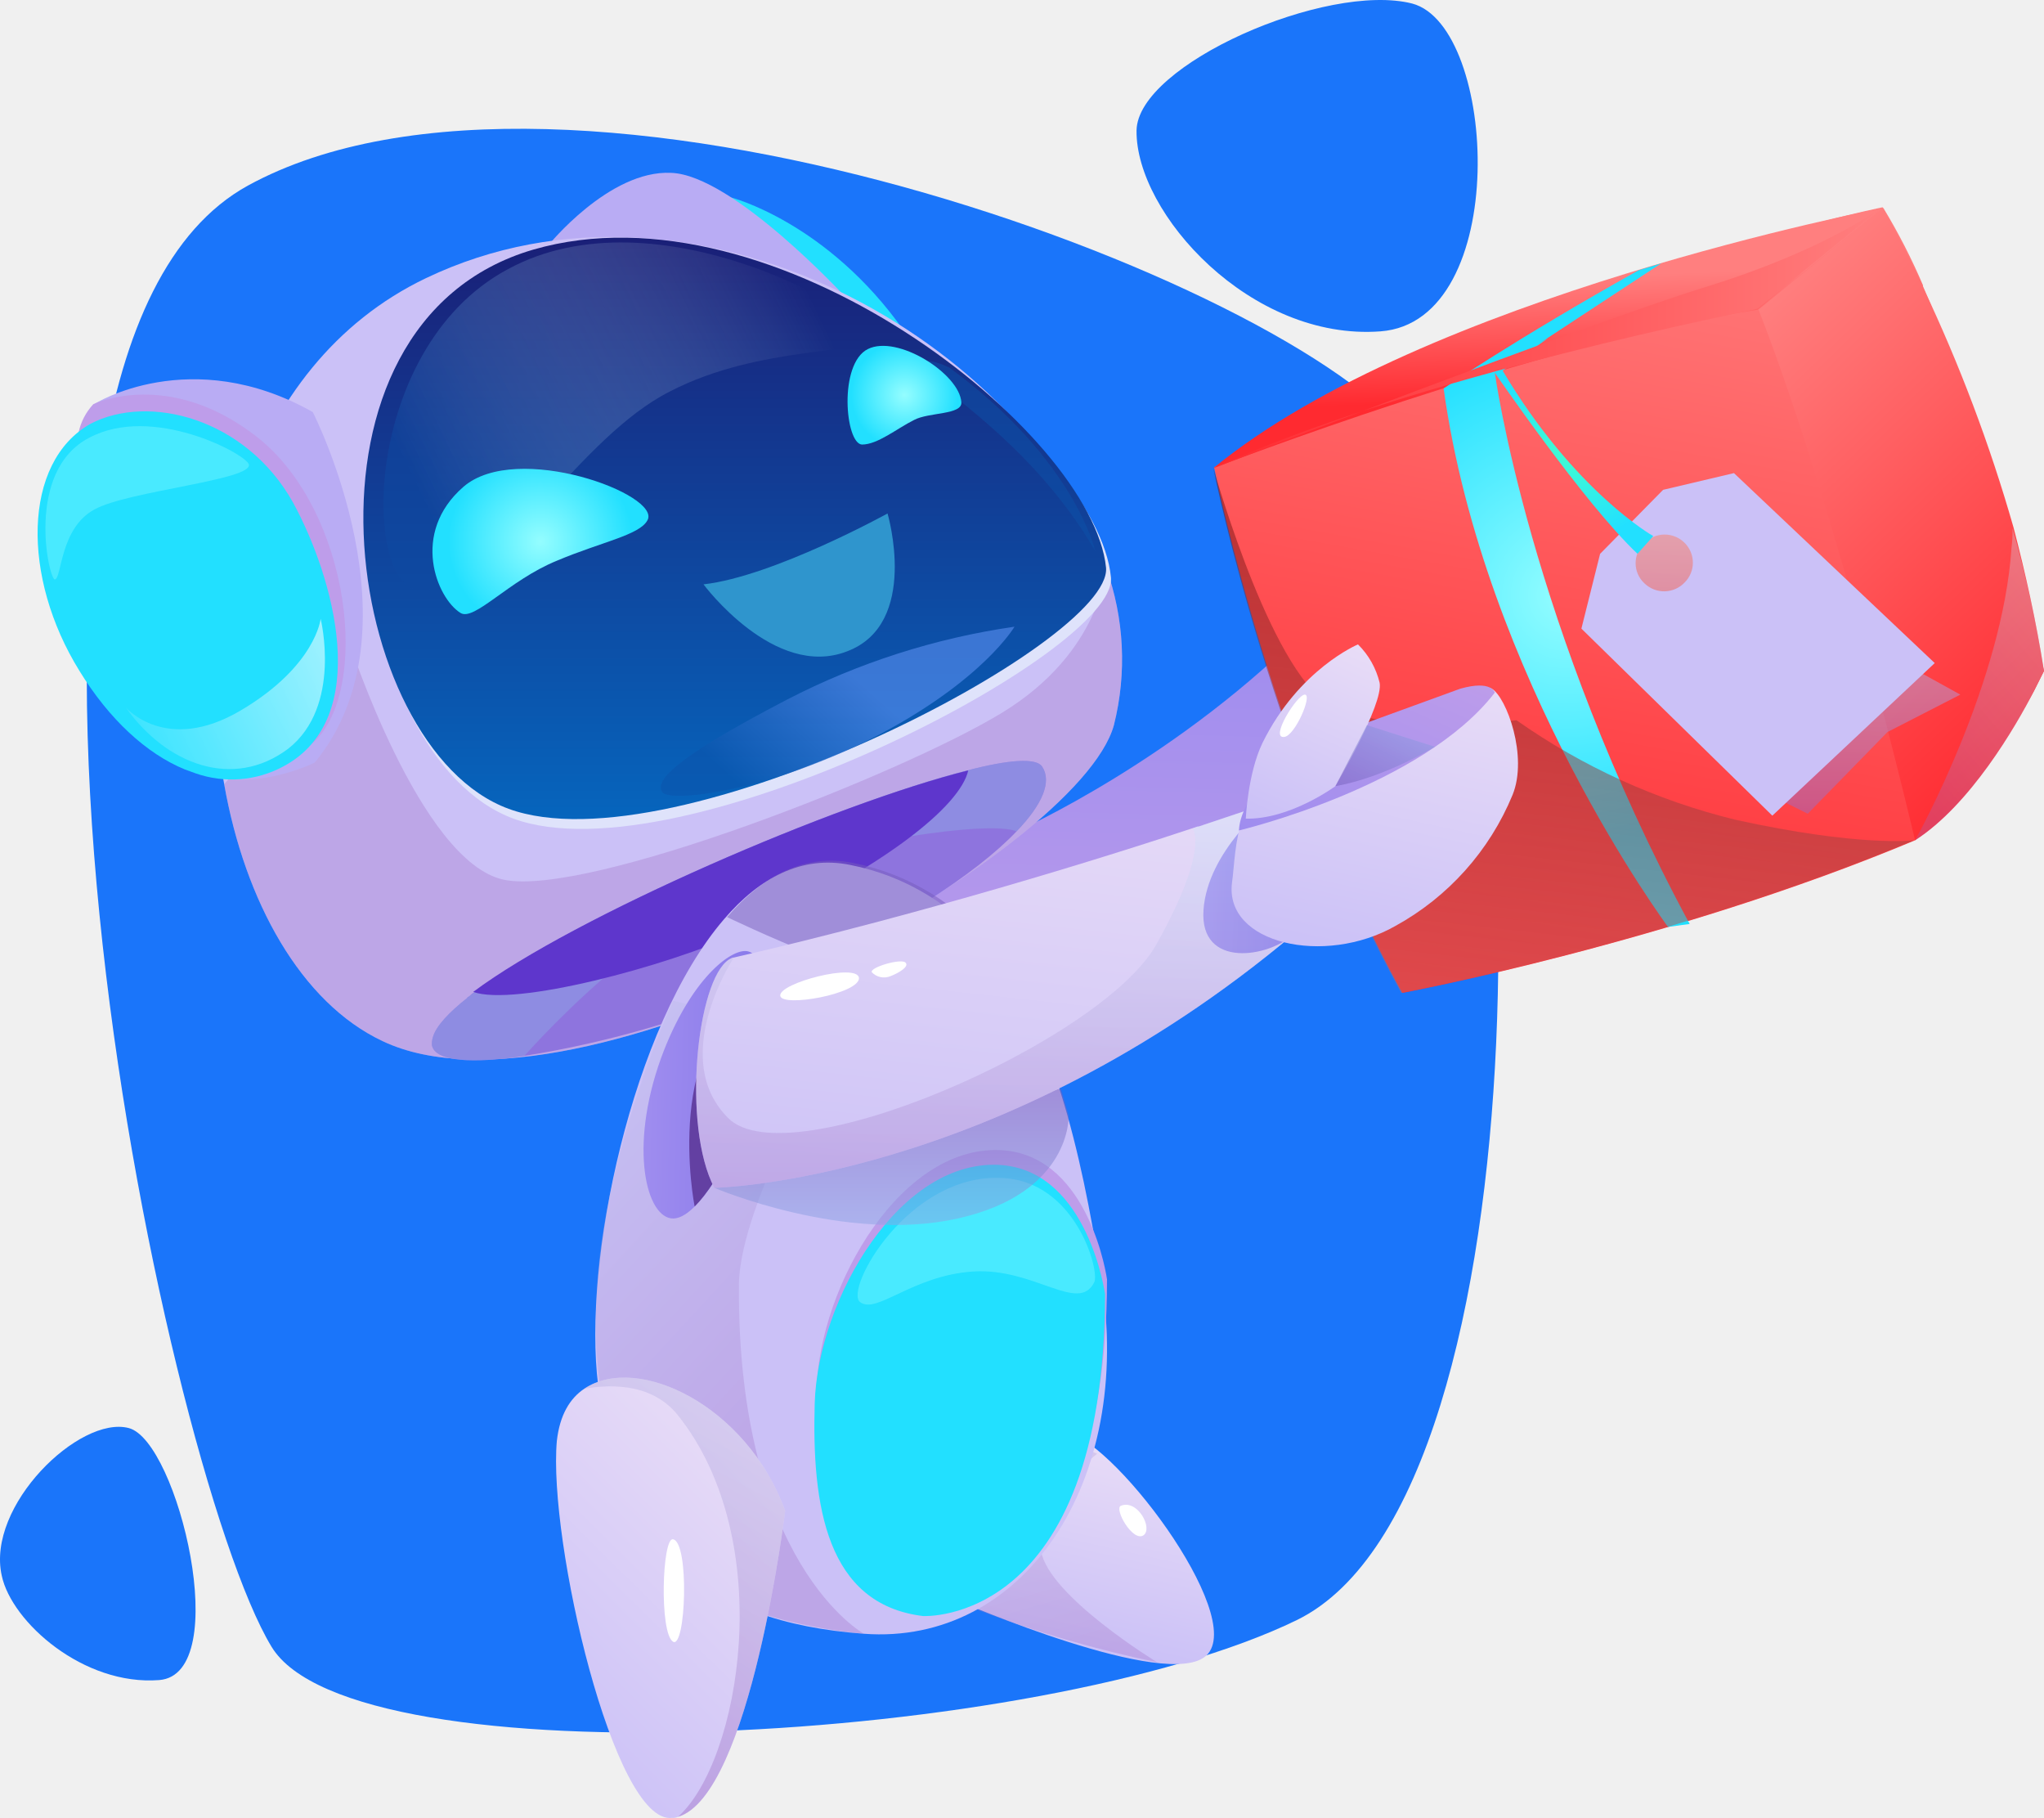
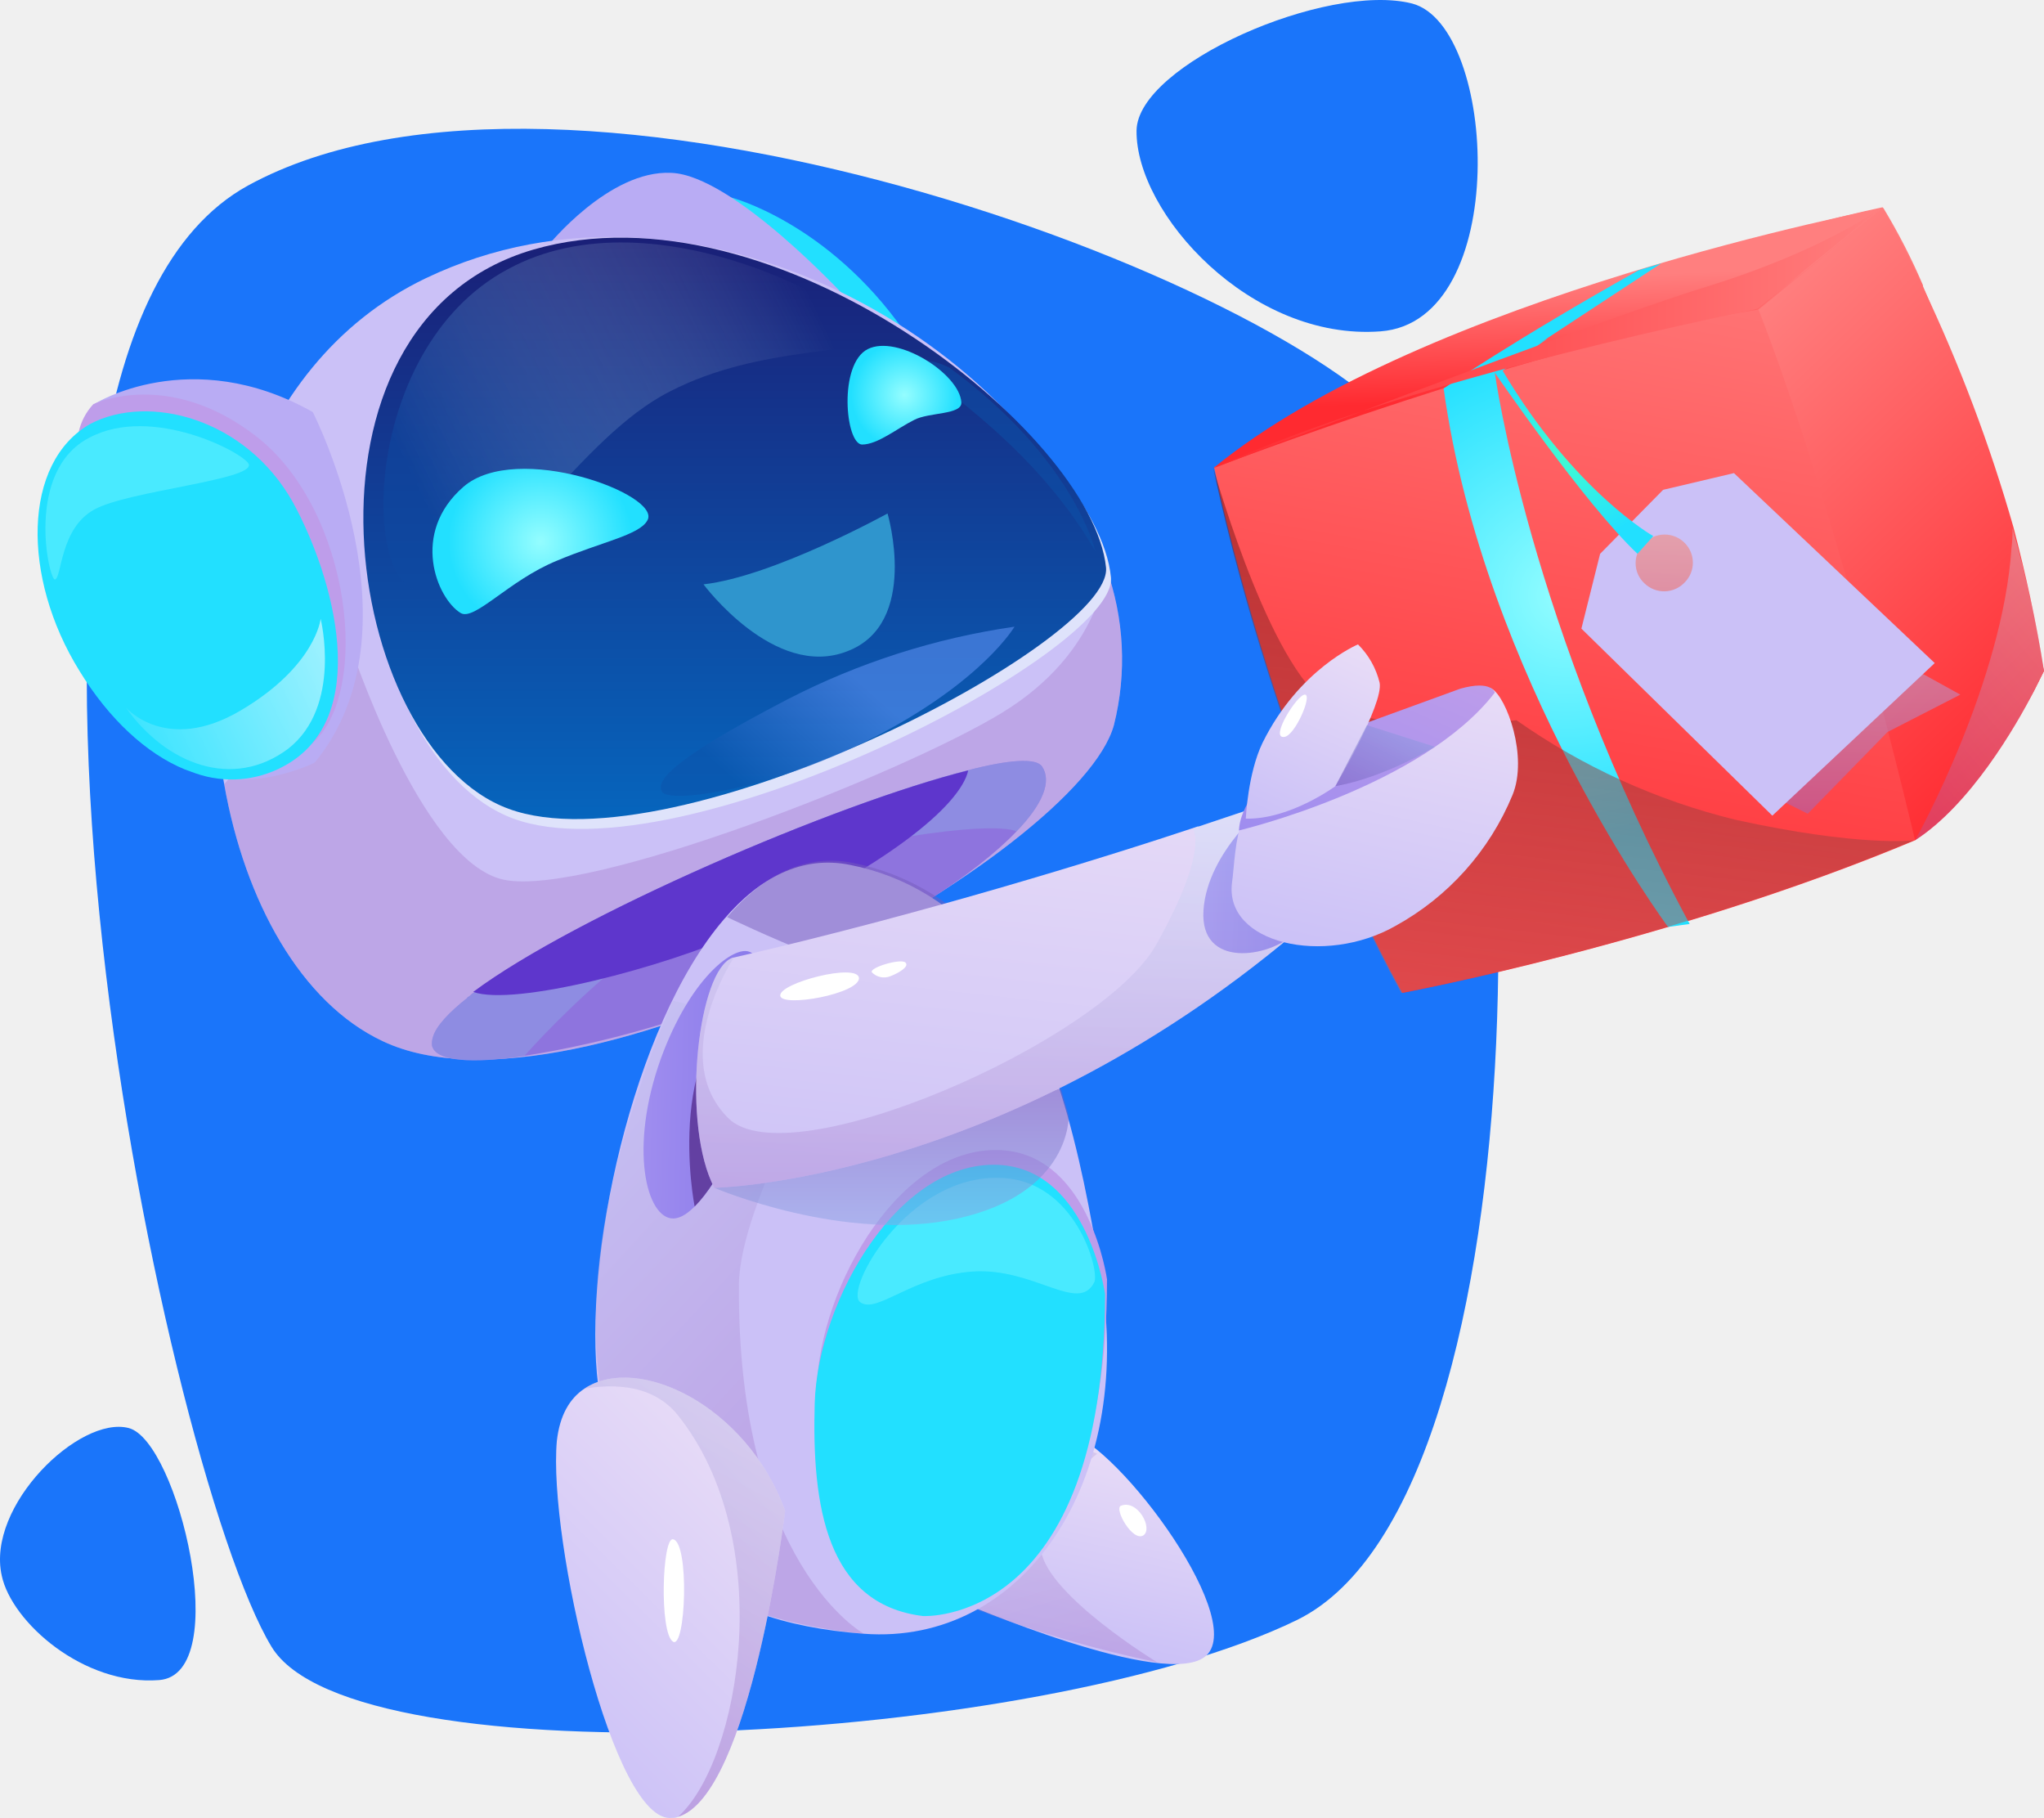
<svg xmlns="http://www.w3.org/2000/svg" xmlns:xlink="http://www.w3.org/1999/xlink" width="278.833" height="247.938" viewBox="0 0 278.833 247.938">
  <defs>
    <style>
  g#Group_868 {
  transition: all 100ms linear;
  transform-box: fill-box;
}

path#ranka-desine {
  transition: all 100ms linear;
  transform-box: fill-box;
}

g#Component_12_11:hover g#Group_868 {
	transition: all 100ms linear;
  transform-box: fill-box;
	transform: translate(-27px, 7px) rotate(-14deg);
}

g#Component_12_11:hover path#ranka-desine {
	transition: all 100ms linear;
  transform-box: fill-box;
	transform: translate(-745.182px, -308.434px) rotate(-33deg);
}

      .cls-1 {
        fill: #1a75fa;
      }

      .cls-2 {
        fill: url(#linear-gradient);
      }

      .cls-24, .cls-3, .cls-46, .cls-53, .cls-9 {
        opacity: 0.3;
      }

      .cls-3 {
        fill: url(#linear-gradient-2);
      }

      .cls-4 {
        fill: url(#linear-gradient-3);
      }

      .cls-5 {
        fill: #22e0ff;
      }

      .cls-6 {
        fill: url(#linear-gradient-4);
      }

      .cls-7 {
        fill: url(#linear-gradient-5);
      }

      .cls-8 {
        fill: url(#linear-gradient-6);
      }

      .cls-9 {
        fill: url(#linear-gradient-7);
      }

      .cls-10, .cls-17, .cls-18, .cls-19, .cls-27, .cls-33, .cls-42, .cls-45, .cls-50 {
        opacity: 0.5;
      }

      .cls-10 {
        fill: url(#linear-gradient-8);
      }

      .cls-11 {
        fill: url(#linear-gradient-9);
      }

      .cls-12 {
        fill: #dfe3fb;
      }

      .cls-13 {
        fill: url(#linear-gradient-10);
      }

      .cls-14 {
        fill: url(#linear-gradient-11);
      }

      .cls-15 {
        fill: url(#linear-gradient-12);
      }

      .cls-16 {
        fill: url(#radial-gradient);
      }

      .cls-17 {
        fill: url(#linear-gradient-13);
      }

      .cls-18 {
        fill: url(#linear-gradient-14);
      }

      .cls-19 {
        fill: url(#linear-gradient-15);
      }

      .cls-20, .cls-21, .cls-28, .cls-29 {
        opacity: 0.72;
      }

      .cls-20 {
        fill: url(#linear-gradient-16);
      }

      .cls-21 {
        fill: url(#linear-gradient-17);
      }

      .cls-22 {
        fill: #2f95cd;
      }

      .cls-23 {
        fill: url(#linear-gradient-18);
      }

      .cls-24 {
        fill: url(#linear-gradient-19);
      }

      .cls-25 {
        fill: url(#linear-gradient-20);
      }

      .cls-26 {
        fill: url(#radial-gradient-2);
      }

      .cls-27 {
        fill: url(#linear-gradient-21);
      }

      .cls-28 {
        fill: url(#linear-gradient-22);
      }

      .cls-29 {
        fill: url(#linear-gradient-23);
      }

      .cls-30 {
        fill: #fff;
      }

      .cls-31 {
        fill: url(#linear-gradient-24);
      }

      .cls-32 {
        fill: #6340a2;
      }

      .cls-33 {
        fill: url(#linear-gradient-25);
      }

      .cls-34 {
        fill: url(#linear-gradient-26);
      }

      .cls-35 {
        fill: url(#radial-gradient-3);
      }

      .cls-36 {
        fill: url(#radial-gradient-4);
      }

      .cls-37 {
        opacity: 0.4;
        fill: url(#linear-gradient-27);
      }

      .cls-38 {
        fill: url(#linear-gradient-28);
      }

      .cls-39 {
        fill: url(#linear-gradient-29);
      }

      .cls-40 {
        fill: url(#linear-gradient-30);
      }

      .cls-41 {
        fill: url(#linear-gradient-31);
      }

      .cls-42 {
        fill: url(#linear-gradient-32);
      }

      .cls-43 {
        fill: url(#linear-gradient-33);
      }

      .cls-44 {
        fill: url(#radial-gradient-5);
      }

      .cls-45 {
        fill: url(#linear-gradient-34);
      }

      .cls-46 {
        fill: url(#linear-gradient-35);
      }

      .cls-47 {
        fill: url(#linear-gradient-36);
      }

      .cls-48 {
        fill: url(#linear-gradient-37);
      }

      .cls-49 {
        fill: url(#linear-gradient-38);
      }

      .cls-50 {
        fill: url(#linear-gradient-39);
      }

      .cls-51 {
        fill: url(#linear-gradient-40);
      }

      .cls-52 {
        fill: url(#radial-gradient-6);
      }

      .cls-53 {
        fill: url(#linear-gradient-41);
      }

      .cls-54 {
        fill: url(#linear-gradient-42);
      }
    </style>
    <linearGradient id="linear-gradient" x1="0.462" y1="0.915" x2="0.669" y2="0.071" gradientUnits="objectBoundingBox">
      <stop offset="0" stop-color="#cbc1f7" />
      <stop offset="1" stop-color="#e8dcf7" />
    </linearGradient>
    <linearGradient id="linear-gradient-2" x1="0.495" y1="0.999" x2="-0.104" y2="-1.481" gradientUnits="objectBoundingBox">
      <stop offset="0" stop-color="#9d68c2" />
      <stop offset="1" stop-color="#ccedff" />
    </linearGradient>
    <linearGradient id="linear-gradient-3" x1="0.484" y1="1.014" x2="0.517" y2="-0.018" gradientUnits="objectBoundingBox">
      <stop offset="0" stop-color="#be9dea" />
      <stop offset="1" stop-color="#9e8cef" />
    </linearGradient>
    <linearGradient id="linear-gradient-4" x1="24.202" y1="-15.495" x2="24.202" y2="-17.217" gradientUnits="objectBoundingBox">
      <stop offset="0" stop-color="#b9acf4" />
      <stop offset="1" stop-color="#e1d1f5" />
    </linearGradient>
    <linearGradient id="linear-gradient-5" x1="8.552" y1="-1.739" x2="8.664" y2="-2.725" xlink:href="#linear-gradient" />
    <linearGradient id="linear-gradient-6" x1="11.892" y1="-6.863" x2="12.976" y2="-6.863" gradientUnits="objectBoundingBox">
      <stop offset="0" stop-color="#8879ea" />
      <stop offset="1" stop-color="#9e8cef" />
    </linearGradient>
    <linearGradient id="linear-gradient-7" x1="8.687" y1="-3.617" x2="8.687" y2="-4.693" xlink:href="#linear-gradient-2" />
    <linearGradient id="linear-gradient-8" x1="12.434" y1="-6.625" x2="12.434" y2="-7.139" gradientUnits="objectBoundingBox">
      <stop offset="0" stop-color="#8da4e5" />
      <stop offset="1" stop-color="#755cbb" />
    </linearGradient>
    <linearGradient id="linear-gradient-9" x1="16.126" y1="-4.928" x2="16.152" y2="-5.374" gradientUnits="objectBoundingBox">
      <stop offset="0" stop-color="#5e36cc" />
      <stop offset="1" stop-color="#6c4a96" />
    </linearGradient>
    <linearGradient id="linear-gradient-10" x1="0.5" y1="1" x2="0.5" gradientUnits="objectBoundingBox">
      <stop offset="0" stop-color="#0665bd" />
      <stop offset="1" stop-color="#1a1f77" />
    </linearGradient>
    <linearGradient id="linear-gradient-11" x1="30.558" y1="-3.434" x2="30.558" y2="-4.472" xlink:href="#linear-gradient-4" />
    <linearGradient id="linear-gradient-12" x1="32.966" y1="-3.943" x2="32.966" y2="-5.059" xlink:href="#linear-gradient-3" />
    <radialGradient id="radial-gradient" cx="0.505" cy="0.501" r="0.455" gradientTransform="matrix(-1.145, 0.356, 0.436, 0.935, 65.318, -10.797)" gradientUnits="objectBoundingBox">
      <stop offset="0" stop-color="#94fdff" />
      <stop offset="1" stop-color="#22e0ff" />
    </radialGradient>
    <linearGradient id="linear-gradient-13" y1="0.5" x2="0.889" y2="0.192" gradientUnits="objectBoundingBox">
      <stop offset="0" stop-color="#0d49a1" />
      <stop offset="1" stop-color="#fff" stop-opacity="0" />
    </linearGradient>
    <linearGradient id="linear-gradient-14" x1="0.137" y1="0.774" x2="0.653" y2="0.5" gradientUnits="objectBoundingBox">
      <stop offset="0" stop-color="#0b52aa" />
      <stop offset="1" stop-color="#6a9bff" />
    </linearGradient>
    <linearGradient id="linear-gradient-15" x1="38.081" y1="-9.381" x2="38.081" y2="-10.708" xlink:href="#linear-gradient-14" />
    <linearGradient id="linear-gradient-16" x1="1.479" y1="0.404" x2="-0.203" y2="1" gradientUnits="objectBoundingBox">
      <stop offset="0" stop-color="#fff" stop-opacity="0.969" />
      <stop offset="1" stop-color="#fff" stop-opacity="0" />
    </linearGradient>
    <linearGradient id="linear-gradient-17" x1="43.077" y1="-11.397" x2="44.173" y2="-11.397" gradientUnits="objectBoundingBox">
      <stop offset="0" stop-color="#59eeff" />
      <stop offset="1" stop-color="#eff4ff" />
    </linearGradient>
    <linearGradient id="linear-gradient-18" x1="17.043" y1="1.511" x2="17.231" y2="0.516" xlink:href="#linear-gradient" />
    <linearGradient id="linear-gradient-19" x1="0.423" y1="0.85" x2="-0.122" y2="-0.333" xlink:href="#linear-gradient-2" />
    <linearGradient id="linear-gradient-20" x1="33.734" y1="1.354" x2="35.029" y2="1.354" xlink:href="#linear-gradient-3" />
    <radialGradient id="radial-gradient-2" cx="0.427" cy="0.845" r="0.474" gradientTransform="matrix(-1.546, -0.089, -0.183, 1.325, 87.935, 2.496)" xlink:href="#radial-gradient" />
    <linearGradient id="linear-gradient-21" x1="31.955" y1="3.942" x2="31.955" y2="3.02" xlink:href="#linear-gradient-8" />
    <linearGradient id="linear-gradient-22" x1="41.203" y1="3.56" x2="42.518" y2="3.56" xlink:href="#linear-gradient-17" />
    <linearGradient id="linear-gradient-23" x1="80.754" y1="12.644" x2="80.754" y2="11.56" xlink:href="#linear-gradient-16" />
    <linearGradient id="linear-gradient-24" x1="0.947" y1="0.516" x2="0.047" y2="0.48" xlink:href="#linear-gradient-6" />
    <linearGradient id="linear-gradient-25" x1="0.5" y1="1.001" x2="0.5" y2="-0.001" xlink:href="#linear-gradient-8" />
    <linearGradient id="linear-gradient-26" x1="0.153" y1="0.953" x2="0.626" y2="0.037" xlink:href="#linear-gradient" />
    <radialGradient id="radial-gradient-3" cx="0.5" cy="0.498" r="0.54" gradientTransform="translate(0.067) scale(0.867 1)" xlink:href="#radial-gradient" />
    <radialGradient id="radial-gradient-4" cx="0.499" cy="0.5" r="0.634" gradientTransform="translate(0.164) scale(0.673 1)" xlink:href="#radial-gradient" />
    <linearGradient id="linear-gradient-27" x1="0.503" y1="1" x2="0.893" y2="-0.609" xlink:href="#linear-gradient-2" />
    <linearGradient id="linear-gradient-28" x1="0.382" y1="1.147" x2="0.603" y2="-0.145" xlink:href="#linear-gradient" />
    <linearGradient id="linear-gradient-29" x1="0.391" y1="1.035" x2="0.594" y2="-0.043" gradientUnits="objectBoundingBox">
      <stop offset="0" stop-color="#ff2a30" />
      <stop offset="1" stop-color="#ff7f7f" />
    </linearGradient>
    <linearGradient id="linear-gradient-30" x1="0.737" y1="0.983" x2="0.309" y2="0.011" xlink:href="#linear-gradient-29" />
    <linearGradient id="linear-gradient-31" x1="0.519" y1="0.734" x2="0.482" y2="0.266" xlink:href="#linear-gradient-29" />
    <linearGradient id="linear-gradient-32" x1="0.5" y1="1" x2="0.5" y2="0" xlink:href="#linear-gradient-2" />
    <linearGradient id="linear-gradient-33" x1="0.995" y1="0.531" x2="0.031" y2="0.473" xlink:href="#linear-gradient-6" />
    <radialGradient id="radial-gradient-5" cx="0.5" cy="0.5" r="0.377" gradientTransform="translate(-0.848) scale(2.696 1)" xlink:href="#radial-gradient" />
    <linearGradient id="linear-gradient-34" x1="0.399" y1="1.035" x2="0.532" y2="0.142" gradientUnits="objectBoundingBox">
      <stop offset="0" stop-color="#c26868" />
      <stop offset="1" stop-color="#750f0f" />
    </linearGradient>
    <linearGradient id="linear-gradient-35" x1="0.5" y1="0.999" x2="0.5" y2="0.001" xlink:href="#linear-gradient-2" />
    <linearGradient id="linear-gradient-36" x1="0.367" y1="1.041" x2="0.637" y2="-0.076" xlink:href="#linear-gradient" />
    <linearGradient id="linear-gradient-37" x1="0.927" y1="-0.129" x2="0.02" y2="1.048" xlink:href="#linear-gradient-3" />
    <linearGradient id="linear-gradient-38" x1="0.321" y1="1.066" x2="0.702" y2="-0.026" xlink:href="#linear-gradient" />
    <linearGradient id="linear-gradient-39" x1="0.828" y1="-0.032" x2="-0.012" y2="0.972" xlink:href="#linear-gradient-8" />
    <linearGradient id="linear-gradient-40" x1="6.37" y1="-7.81" x2="6.37" y2="-8.729" xlink:href="#linear-gradient" />
    <radialGradient id="radial-gradient-6" cx="0.498" cy="0.501" r="0.439" gradientTransform="translate(-0.18) scale(1.36 1)" gradientUnits="objectBoundingBox">
      <stop offset="0" stop-color="#45ffcd" />
      <stop offset="1" stop-color="#22e0ff" />
    </radialGradient>
    <linearGradient id="linear-gradient-41" x1="0.352" y1="1.029" x2="0.845" y2="0.005" xlink:href="#linear-gradient-2" />
    <linearGradient id="linear-gradient-42" x1="0" y1="0.503" x2="1.001" y2="0.503" xlink:href="#linear-gradient-29" />
  </defs>
  <g id="Component_12_11" data-name="Component 12 – 11" transform="translate(0)">
    <g id="Group_658" data-name="Group 658">
      <path id="Path_466" data-name="Path 466" class="cls-1" d="M802.828,526.522c11.144,18.528,104.857,13.426,139.9-3.625,35.042-17.185,32.223-138.96,15.574-160.978s-115.33-58.4-158.7-34.639C756.24,351.178,787.925,501.953,802.828,526.522Z" transform="translate(-765.8 -301.961)" />
      <path id="Path_467" data-name="Path 467" class="cls-1" d="M884.3,324.242c.134-9,25.912-20.273,37.593-17.32,11.681,3.088,13.56,43.366-4.3,44.709C899.875,352.974,884.166,335.52,884.3,324.242Z" transform="translate(-729.258 -306.442)" />
      <path id="Path_468" data-name="Path 468" class="cls-1" d="M769.062,471.682c-2.148-9.533,10.607-21.884,17.32-20.139s14.366,33.565,4.162,34.371C780.205,486.719,770.4,477.992,769.062,471.682Z" transform="translate(-768.821 -256.787)" />
    </g>
    <g id="Group_660" data-name="Group 660" transform="translate(5.127 23.561)">
      <path id="Path_469" data-name="Path 469" class="cls-2" d="M866.325,474.993s28.463,12.352,33.7,7.384c5.639-5.37-13.426-30.477-19.6-30.477C871.293,451.766,865.385,471.234,866.325,474.993Z" transform="translate(-740.576 -280.17)" />
      <path id="Path_470" data-name="Path 470" class="cls-3" d="M884.445,454.237s-8.727,6.982-7.653,13.292c1.074,6.176,15.843,15.171,15.843,15.171a162.468,162.468,0,0,1-24.435-7.116L882.969,453.7Z" transform="translate(-739.9 -279.553)" />
-       <path id="ranka-desine" class="cls-4" d="M878.718,398.266s22.421-9.935,40.681-28.866c0,0,5.907,6.31,1.208,20.542,0,0-34.639,37.056-54.241,39.473s-12.218-24.7-12.218-24.7S870.662,403.9,878.718,398.266Z" transform="translate(-745.182 -308.434)" />
      <path id="Path_472" data-name="Path 472" class="cls-5" d="M843.1,326.5s13.158,3.357,23.63,18.259-21.213,3.759-21.213,3.759Z" transform="translate(-748.5 -323.132)" />
      <path id="Path_473" data-name="Path 473" class="cls-6" d="M865.181,341.054s-15.44-16.783-23.9-17.051c-8.458-.4-16.782,9.935-16.782,9.935Z" transform="translate(-754.872 -323.991)" />
      <path id="Path_474" data-name="Path 474" class="cls-7" d="M813.572,440.187c26.584,12.62,94.922-25.509,99.755-43.1a36.792,36.792,0,0,0-1.074-21.482h0c-10.607-30.477-55.986-57.061-92.774-39.473-24.972,11.949-32.357,43.366-27.523,69.01C794.775,421.122,802.428,434.951,813.572,440.187Z" transform="translate(-766.5 -321.758)" />
      <path id="Path_475" data-name="Path 475" class="cls-8" d="M825.32,423.967a139.041,139.041,0,0,0,33.834-9.935c16.648-7.519,27.792-14.9,33.3-20.676h0c3.625-3.759,4.833-6.847,3.491-8.861-.806-1.208-4.565-.94-10.2.537-16.38,4.162-48.065,17.454-63.774,27.792-1.343.94-2.551,1.745-3.625,2.551-.269.134-.4.4-.671.537a.132.132,0,0,0-.134.134c-2.551,2.014-4.3,3.894-4.7,5.37a2.957,2.957,0,0,0-.134,1.074C813.1,424.772,818.339,425.041,825.32,423.967Z" transform="translate(-758.915 -303.524)" />
      <path id="Path_476" data-name="Path 476" class="cls-9" d="M813.216,428.679c26.584,12.62,94.922-25.509,99.755-43.1A36.792,36.792,0,0,0,911.9,364.1h0s-.537,11.412-14.1,19.736-56.658,25.241-68.07,22.824-21.213-32.76-21.213-32.76L791.6,393.637C794.419,409.614,802.072,423.443,813.216,428.679Z" transform="translate(-766.144 -310.25)" />
      <path id="Path_477" data-name="Path 477" class="cls-10" d="M825.32,423.967c5.773-6.444,23.093-24.033,41.621-27.926,22.69-4.7,25.51-2.685,25.51-2.685h0c3.625-3.759,4.833-6.847,3.491-8.861-.806-1.208-4.565-.94-10.2.537-16.38,4.162-48.065,17.454-63.774,27.792-1.611,1.074-3.088,2.148-4.3,3.088a.132.132,0,0,0-.134.134c-2.551,2.014-4.3,3.894-4.7,5.37a2.956,2.956,0,0,0-.134,1.074C813.1,424.772,818.339,425.041,825.32,423.967Z" transform="translate(-758.915 -303.524)" />
      <path id="Path_478" data-name="Path 478" class="cls-11" d="M816.9,414.909c5.639,2.014,26.047-3.357,36.787-8.19,19.333-8.727,29.671-17.185,30.746-22.019C866.576,389.131,830.729,404.571,816.9,414.909Z" transform="translate(-757.476 -303.193)" />
      <path id="Path_479" data-name="Path 479" class="cls-12" d="M907.552,376.594c.94,10.2-58.806,41.218-81.5,32.894s-31.148-66.19,3.356-76.26C862.44,323.561,905.806,358.066,907.552,376.594Z" transform="translate(-761.127 -321.401)" />
      <path id="Path_480" data-name="Path 480" class="cls-13" d="M907.052,375.583c.94,10.2-58.806,41.218-81.5,32.894s-31.148-66.19,3.357-76.26C861.806,322.684,905.172,357.189,907.052,375.583Z" transform="translate(-761.298 -321.733)" />
      <path id="Path_481" data-name="Path 481" class="cls-14" d="M808.857,349.442s15.171,29.672.269,47.8c0,0-9,4.565-16.648.94,0,0,11.546,4.7,17.32-6.982s-5.1-33.7-14.634-38.667c-9.667-4.833-18.662.806-18.662.806l2.551-4.968C778.917,348.368,792.208,340.044,808.857,349.442Z" transform="translate(-771.317 -316.805)" />
      <path id="Path_482" data-name="Path 482" class="cls-15" d="M778.814,347.835s10.2-4.968,22.287,4.431c12.889,10.07,15.708,34.908,7.519,41.889-8.324,7.116-31.82-25.778-31.82-25.778V351.728a8.164,8.164,0,0,1,2.014-3.893Z" transform="translate(-771.214 -316.272)" />
      <path id="Path_483" data-name="Path 483" class="cls-16" d="M778.36,383.637c4.028,6.579,9.13,11.278,14.366,13.426h0l1.477.537h0a14.853,14.853,0,0,0,11.949-.94c12.352-6.579,6.847-25.912,1.343-35.982-6.444-11.546-19.736-14.9-27.657-10.741C770.573,355.174,770.438,370.882,778.36,383.637Z" transform="translate(-772.639 -315.689)" />
      <path id="Path_484" data-name="Path 484" class="cls-17" d="M874.13,343.864c-.537,2.685-14.769,1.074-27.255,7.519-12.486,6.31-21.884,24.57-33.162,27.121-9,2.014-9.532-32.76,11.009-43.769C845.13,323.591,874.667,341.179,874.13,343.864Z" transform="translate(-760.599 -321.566)" />
      <path id="Path_485" data-name="Path 485" class="cls-18" d="M884.214,370.1a98.256,98.256,0,0,0-31.014,9.935c-15.977,8.324-17.991,11.144-17.051,12.62s14.366,0,29-7.519C879.918,377.484,884.214,370.1,884.214,370.1Z" transform="translate(-750.947 -308.194)" />
      <path id="Path_486" data-name="Path 486" class="cls-19" d="M886.2,369s-2.819-12.486-19.871-24.972c0,0-3.356-1.745-4.028-.4S876.94,353.028,886.2,369Z" transform="translate(-741.927 -317.437)" />
      <path id="Path_487" data-name="Path 487" class="cls-20" d="M808.184,369.3s2.954,11.949-4.431,17.722c-7.519,5.639-16.648,2.148-22.153-5.639,0,0,5.5,6.444,15.708.4S808.184,369.3,808.184,369.3Z" transform="translate(-769.57 -308.469)" />
      <path id="Path_488" data-name="Path 488" class="cls-21" d="M801.179,354.925c.671,2.148-16.514,3.625-21.079,6.176-4.7,2.551-4.431,9.4-5.37,9.533-.806.134-4.162-14.769,4.7-19.333C788.022,346.735,800.642,353.448,801.179,354.925Z" transform="translate(-772.366 -315.172)" />
      <path id="Path_489" data-name="Path 489" class="cls-22" d="M865.407,358.6s-15.574,8.593-25.107,9.667c0,0,9.667,13.023,19.6,9.13C869.837,373.637,865.407,358.6,865.407,358.6Z" transform="translate(-749.459 -312.134)" />
      <g id="ranka-kaire" transform="translate(76.079 93.816)">
        <path id="Path_490" data-name="Path 490" class="cls-23" d="M829.7,465.4c2.819,21.884,14.232,32.222,36.25,33.834,21.616,1.611,36.922-20.542,32.357-48.6-2.819-17.857-6.713-33.968-15.037-44.44h0a32.108,32.108,0,0,0-19.2-11.815c-6.579-1.343-12.352,1.745-17.185,7.384C834.266,416.4,827.553,448.487,829.7,465.4Z" transform="translate(-829.305 -393.799)" />
        <path id="Path_491" data-name="Path 491" class="cls-24" d="M862.307,413.2s-13.292,22.287-13.426,33.565c-.269,38.13,17.051,47.662,17.051,47.662s-15.44-1.208-21.884-6.847c-6.982-6.176-16.111-17.454-14.5-40.949,1.208-18.528,10.338-38.533,10.338-38.533Z" transform="translate(-829.286 -388.992)" />
        <path id="Path_492" data-name="Path 492" class="cls-25" d="M891.419,440.9s-2.282-16.514-13.963-17.588c-13.963-1.208-25.241,18.394-25.644,32.491-.4,13.963,1.611,27.389,14.769,29C866.58,484.8,891.419,486.282,891.419,440.9Z" transform="translate(-821.61 -383.798)" />
        <path id="Path_493" data-name="Path 493" class="cls-26" d="M891.219,442.4s-2.282-16.514-13.963-17.588c-13.963-1.208-25.241,18.394-25.644,32.491-.4,13.963,1.611,27.389,14.769,29C866.38,486.3,891.084,487.782,891.219,442.4Z" transform="translate(-821.679 -383.284)" />
        <path id="Path_494" data-name="Path 494" class="cls-27" d="M842.7,401.564s21.884,10.607,30.746,10.338c8.593-.134,5.773-5.5,5.639-5.907h0a32.108,32.108,0,0,0-19.2-11.815C853.307,392.837,847.533,395.925,842.7,401.564Z" transform="translate(-824.716 -393.868)" />
        <path id="Path_495" data-name="Path 495" class="cls-28" d="M888.237,440.335c-2.148,4.3-8.19-2.014-16.514-1.477s-13.157,5.907-15.44,4.162c-2.148-1.745,6.579-17.454,19.2-16.917C885.686,426.372,889.043,438.858,888.237,440.335Z" transform="translate(-820.174 -382.828)" />
        <path id="Path_496" data-name="Path 496" class="cls-29" d="M874.883,466.327s-3.894,4.3-9.532,4.028-7.25-4.028-7.25-4.028a9.5,9.5,0,0,1,6.579.134A13.912,13.912,0,0,0,874.883,466.327Z" transform="translate(-819.44 -369.214)" />
        <path id="Path_497" data-name="Path 497" class="cls-30" d="M853.051,410.5c1.343.134,2.417,13.158,1.343,13.56-1.074.269-2.282-2.551-2.954-6.847C850.9,412.918,851.842,410.367,853.051,410.5Z" transform="translate(-821.775 -388.171)" />
        <path id="Path_498" data-name="Path 498" class="cls-31" d="M849.9,419.5c-1.477,7.116-5.37,15.037-8.727,18.394q-1.813,1.812-3.222,1.611c-3.625-.537-5.773-10.607-.94-22.959,4.028-10.2,9.532-14.1,11.546-13.426.94.268,1.88,1.745,2.282,4.833C851.247,410.5,850.979,414.262,849.9,419.5Z" transform="translate(-827.624 -390.723)" />
        <path id="Path_499" data-name="Path 499" class="cls-32" d="M848.315,418.246c-1.477,7.116-5.37,15.037-8.727,18.394,0,0-4.7-23.63,9.667-29.94C849.657,409.251,849.389,413.01,848.315,418.246Z" transform="translate(-826.034 -389.471)" />
      </g>
      <path id="Path_500" data-name="Path 500" class="cls-33" d="M841.4,430.56s17.857,7.653,33.3,4.162,15.037-13.963,15.037-13.963L888.66,417Z" transform="translate(-749.082 -292.126)" />
      <path id="Path_501" data-name="Path 501" class="cls-34" d="M856.576,464.533s-4.7,38.8-14.634,41.755a1.7,1.7,0,0,1-.806.134c-7.921.94-16.917-37.861-15.708-51.422.4-3.491,1.745-5.773,3.759-7.116C836.437,443.051,851.34,450.167,856.576,464.533Z" transform="translate(-754.592 -282.062)" />
      <path id="Path_507" data-name="Path 507" class="cls-35" d="M856.9,355.035c-2.282-.134-3.222-11.009.806-13.023s12.486,3.357,12.755,7.25c.134,1.745-4.431,1.343-6.444,2.417C861.6,352.887,859.049,355.035,856.9,355.035Z" transform="translate(-744.444 -317.968)" />
      <path id="Path_509" data-name="Path 509" class="cls-36" d="M842.083,361.094c2.014-3.491-17.857-10.875-25.107-4.565s-3.625,15.171-.4,17.185c1.88,1.208,6.579-4.431,13.157-7.116C835.772,364.048,841.009,363.108,842.083,361.094Z" transform="translate(-758.894 -313.689)" />
      <path id="Path_511" data-name="Path 511" class="cls-37" d="M855.589,464.533s-4.7,38.8-14.634,41.755c8.458-7.519,13.7-37.593,0-54.778-3.894-4.833-10.2-4.028-12.755-3.625C835.45,443.051,850.353,450.167,855.589,464.533Z" transform="translate(-753.604 -282.062)" />
      <path id="Path_520" data-name="Path 520" class="cls-30" d="M837.522,462.8c-1.477-.269-1.88,12.755,0,13.963C839.268,477.838,839.8,463.2,837.522,462.8Z" transform="translate(-750.843 -276.436)" />
      <path id="Path_524" data-name="Path 524" class="cls-30" d="M882.752,459.436c-.94.4,1.611,4.968,3.088,4.028C887.182,462.524,885.034,458.5,882.752,459.436Z" transform="translate(-734.984 -277.636)" />
      <g id="Group_868" data-name="Group 868">
        <path id="Path_502" data-name="Path 502" class="cls-38" d="M921.113,405.857h0c-40.413,33.968-79.08,34.643-79.08,34.643-4.431-8.458-2.417-28.329,2.014-31.148.268-.134.4-.268.671-.268h0c25.107-5.773,49.945-13.426,63.237-17.857h.134c4.833-1.611,8.056-2.685,9.13-3.088l.4-.134h.134a3.423,3.423,0,0,1,1.611,1.074h0C923.261,393.236,921.247,405.051,921.113,405.857Z" transform="translate(-749.715 -302.062)" />
        <path id="Path_504" data-name="Path 504" class="cls-39" d="M1005.38,390.737l-1.343,2.685c-5.37,9.8-15.843,20-16.245,20.408h0c-33.3,13.963-69.949,20.81-69.949,20.81-17.185-31.148-25.241-69.547-25.644-71.561v-.134c46.588-26.315,89.82-35.176,91.163-35.445h0l.134.134a84.09,84.09,0,0,1,5.37,10.472v.134c4.833,11.144,9.13,24.838,12.218,35.445,2.417,9.13,4.028,15.843,4.3,17.051Z" transform="translate(-731.678 -322.789)" />
        <path id="Path_505" data-name="Path 505" class="cls-40" d="M986.436,390.7l-1.343,2.685c-2.551,4.968-8.727,15.574-16.245,20.408h0s-10.2-43.769-21.347-72.366L964.417,327.6h0l.134.134c.537.94,2.551,4.565,5.37,10.472v.134a213.517,213.517,0,0,1,12.352,32.76c1.611,6.176,3.088,12.755,4.162,19.6Z" transform="translate(-712.732 -322.755)" />
        <path id="Path_506" data-name="Path 506" class="cls-41" d="M892.1,363.045s44.037-17.051,74.246-21.616L983.263,327.6S920.7,339.549,892.1,363.045Z" transform="translate(-731.712 -322.755)" />
        <path id="Path_508" data-name="Path 508" class="cls-42" d="M956.6,398.073l2.954,1.477,10.875-11.144,9.935-5.1-5.1-2.819L941.835,358.6l-9.935,8.19Z" transform="translate(-718.076 -312.134)" />
        <path id="Path_503" data-name="Path 503" class="cls-43" d="M899.967,388s-8.324,6.579-8.861,14.634,9,6.444,12.352,3.222C903.457,405.857,908.559,390.685,899.967,388Z" transform="translate(-732.06 -302.062)" />
        <path id="Path_510" data-name="Path 510" class="cls-44" d="M946.111,423.692S921,389.858,915.5,350.251c0,0,9.8-6.713,26.583-16.111l3.088-.94-22.69,14.9s4.7,34.639,26.583,75.186Z" transform="translate(-723.695 -320.837)" />
        <path id="Path_512" data-name="Path 512" class="cls-45" d="M987.693,404.75c-33.3,13.963-69.95,20.81-69.95,20.81C900.558,394.412,892.5,356.014,892.1,354c.537,1.745,8.324,29,16.514,32.625,8.458,3.759,24.838,1.745,24.838,1.745a88.462,88.462,0,0,0,29.806,13.56C980.309,405.69,987.693,404.75,987.693,404.75Z" transform="translate(-731.712 -313.71)" />
        <path id="Path_513" data-name="Path 513" class="cls-46" d="M921.113,405.857h0c-40.413,33.968-79.08,34.643-79.08,34.643-4.431-8.458-2.417-28.329,2.014-31.148l.671-.268c-.4.537-8.861,13.829-.806,21.884,8.19,8.324,51.019-10.472,58.4-23.63s4.968-15.843,4.968-15.843l.671-.269h.134l9.13-3.088.4-.134h.134a10.691,10.691,0,0,1,1.611,1.074h0C921.918,391.222,925.812,396.19,921.113,405.857Z" transform="translate(-749.715 -302.062)" />
        <path id="Path_514" data-name="Path 514" class="cls-47" d="M894.015,402.883c-1.074,8.324,12.62,11.412,22.287,5.907a36.07,36.07,0,0,0,15.977-17.857c2.148-5.236-.806-13.292-2.819-14.5s-21.616,6.31-24.972,7.921C894.015,389.591,894.687,398.049,894.015,402.883Z" transform="translate(-731.076 -306.069)" />
        <path id="Path_515" data-name="Path 515" class="cls-48" d="M894.7,395.842s24.972-5.907,34.908-18.8c0,0-.4-1.745-4.7-.537l-21.75,7.921C903.024,384.43,894.969,390.338,894.7,395.842Z" transform="translate(-730.821 -306.145)" />
        <path id="Path_516" data-name="Path 516" class="cls-49" d="M895.4,395.664s.268-6.176,2.282-10.338c4.968-10.07,13.023-13.426,13.023-13.426a10.953,10.953,0,0,1,2.954,5.236c.537,2.954-6.042,14.1-6.042,14.1S901.442,395.8,895.4,395.664Z" transform="translate(-730.582 -307.578)" />
        <path id="Path_517" data-name="Path 517" class="cls-50" d="M908.8,380.1l9.264,2.954s-6.713,4.162-13.56,5.37Z" transform="translate(-727.464 -304.768)" />
        <path id="Path_518" data-name="Path 518" class="cls-51" d="M950.31,354.5l-9.667,2.282-8.593,8.727-2.551,10.2,26.047,25.509,22.153-20.81Zm-6.71,14.9a3.852,3.852,0,0,1-5.5.134,3.739,3.739,0,0,1,0-5.5,3.85,3.85,0,0,1,5.5,0,3.808,3.808,0,0,1,0,5.366Z" transform="translate(-718.899 -313.539)" />
        <path id="Path_519" data-name="Path 519" class="cls-52" d="M920.7,345.5s12.218,17.857,19.468,24.7l2.148-2.417s-10.741-6.042-20.542-22.556l6.176-4.431S920.566,344.828,920.7,345.5Z" transform="translate(-721.914 -318.233)" />
        <path id="Path_521" data-name="Path 521" class="cls-30" d="M848.1,408.414c.269,1.611,10.741-.269,10.741-2.417C858.708,403.85,847.833,406.669,848.1,408.414Z" transform="translate(-746.788 -296.161)" />
        <path id="Path_522" data-name="Path 522" class="cls-30" d="M857.4,405.577c-.269-.671,3.894-1.88,4.565-1.343s-.94,1.477-2.014,1.88a2.308,2.308,0,0,1-2.551-.537Z" transform="translate(-743.604 -296.546)" />
        <path id="Path_523" data-name="Path 523" class="cls-30" d="M899.449,382.773c-2.014.269,1.745-5.773,2.819-5.773S900.926,382.639,899.449,382.773Z" transform="translate(-729.394 -305.831)" />
        <path id="Path_525" data-name="Path 525" class="cls-53" d="M980.988,379.568l-1.343,2.685c-2.551,4.968-8.727,15.574-16.245,20.408.4-.671,11.949-21.616,13.157-39.875a18.913,18.913,0,0,0,.134-2.685,159.847,159.847,0,0,1,4.3,19.468Z" transform="translate(-707.284 -311.621)" />
        <path id="Path_526" data-name="Path 526" class="cls-54" d="M892.1,363.079s50.616-19.6,67.13-24.7S983.263,327.5,983.263,327.5l-16.917,13.829C966.346,341.463,920.026,350.324,892.1,363.079Z" transform="translate(-731.712 -322.789)" />
      </g>
    </g>
  </g>
</svg>
